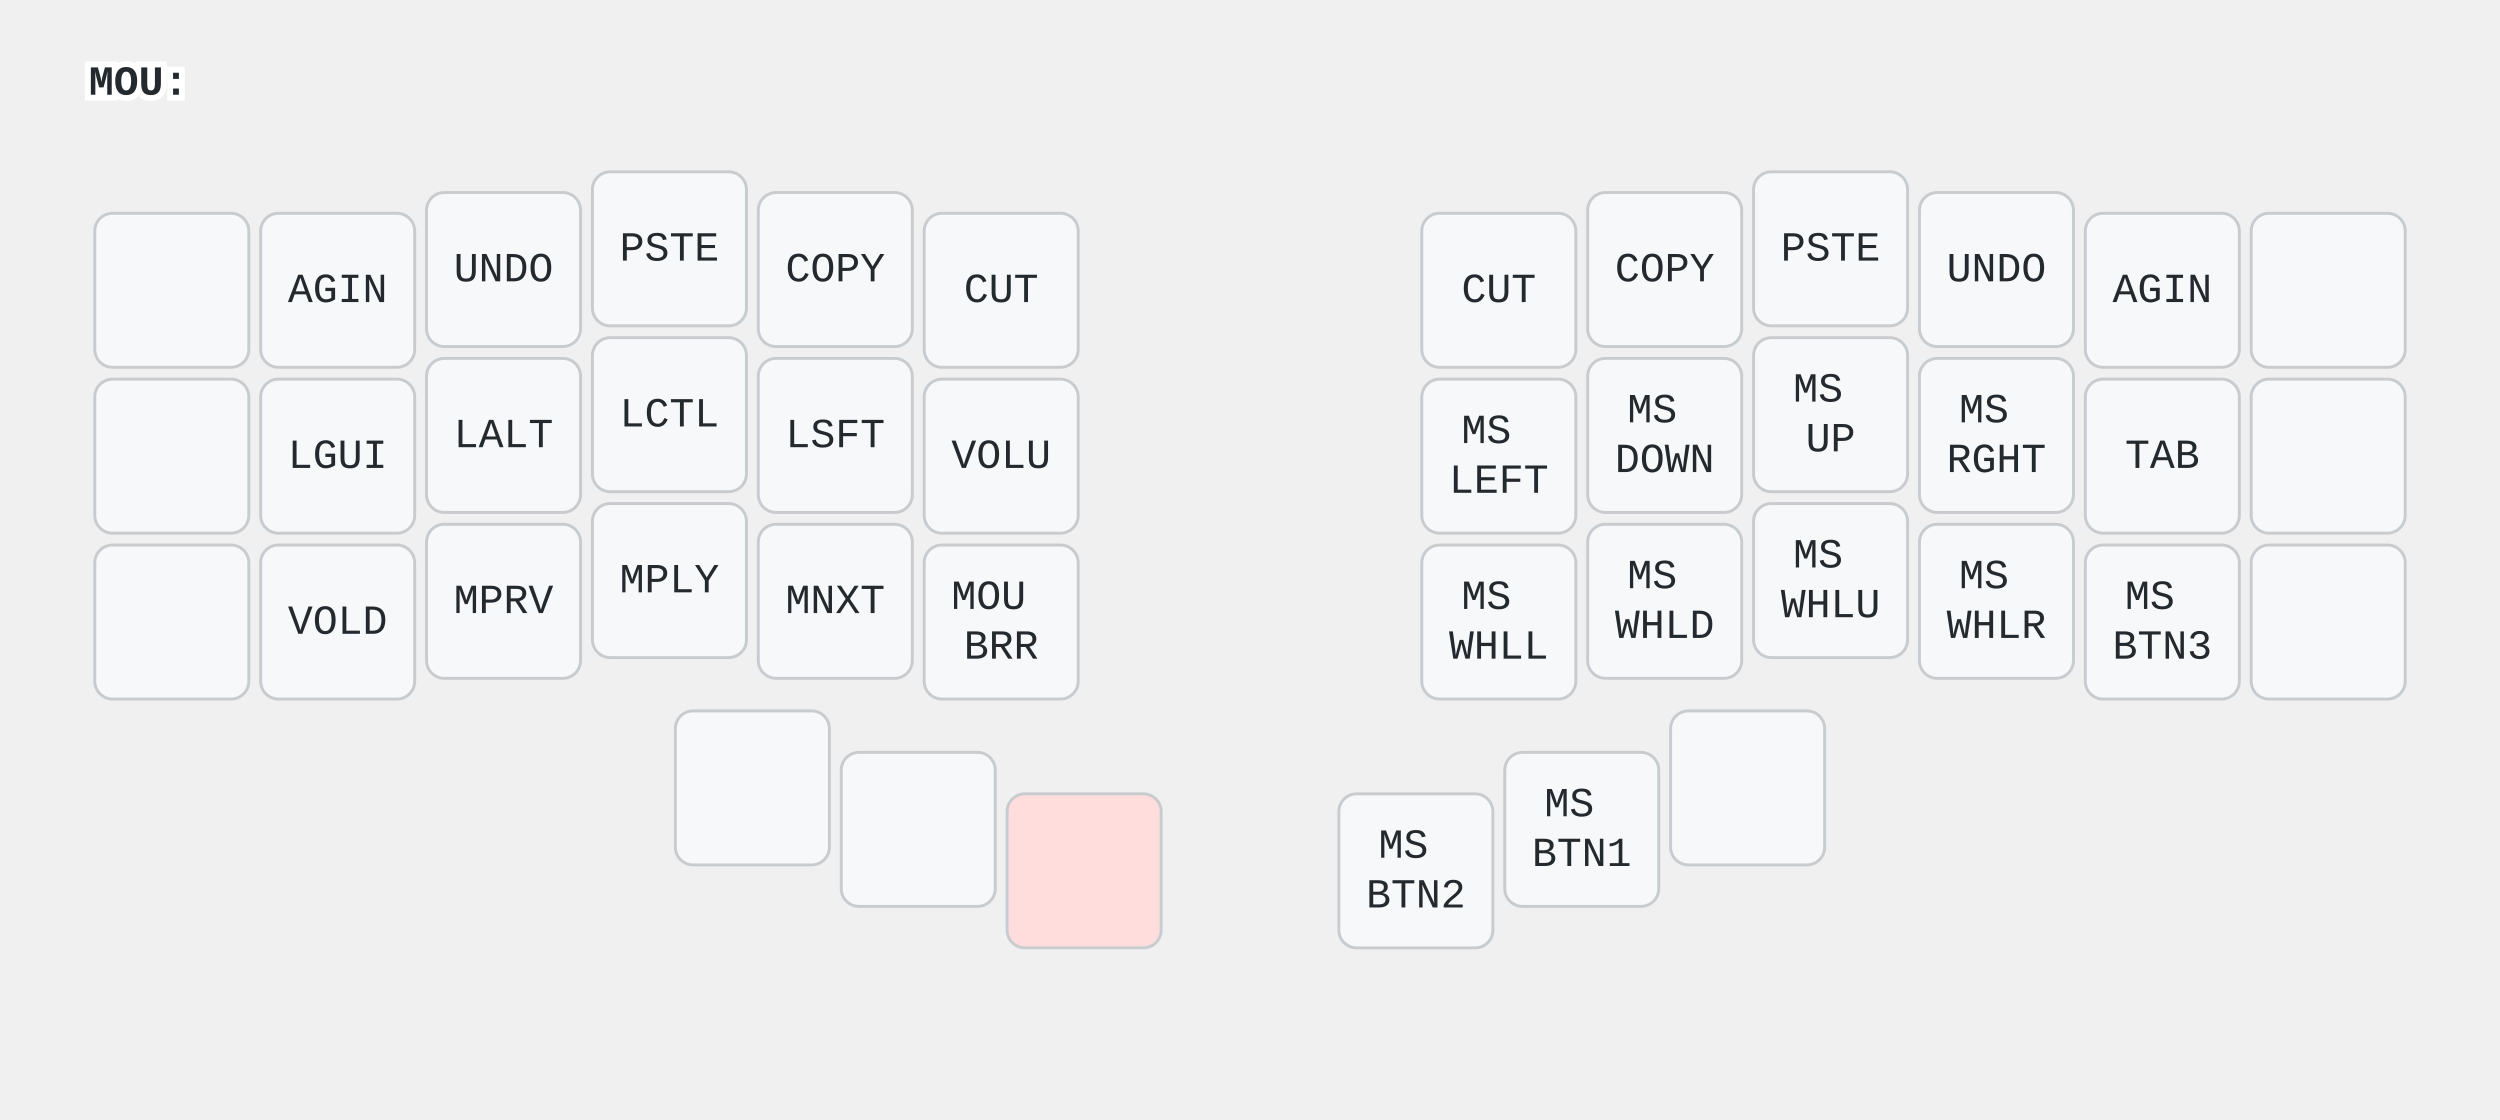
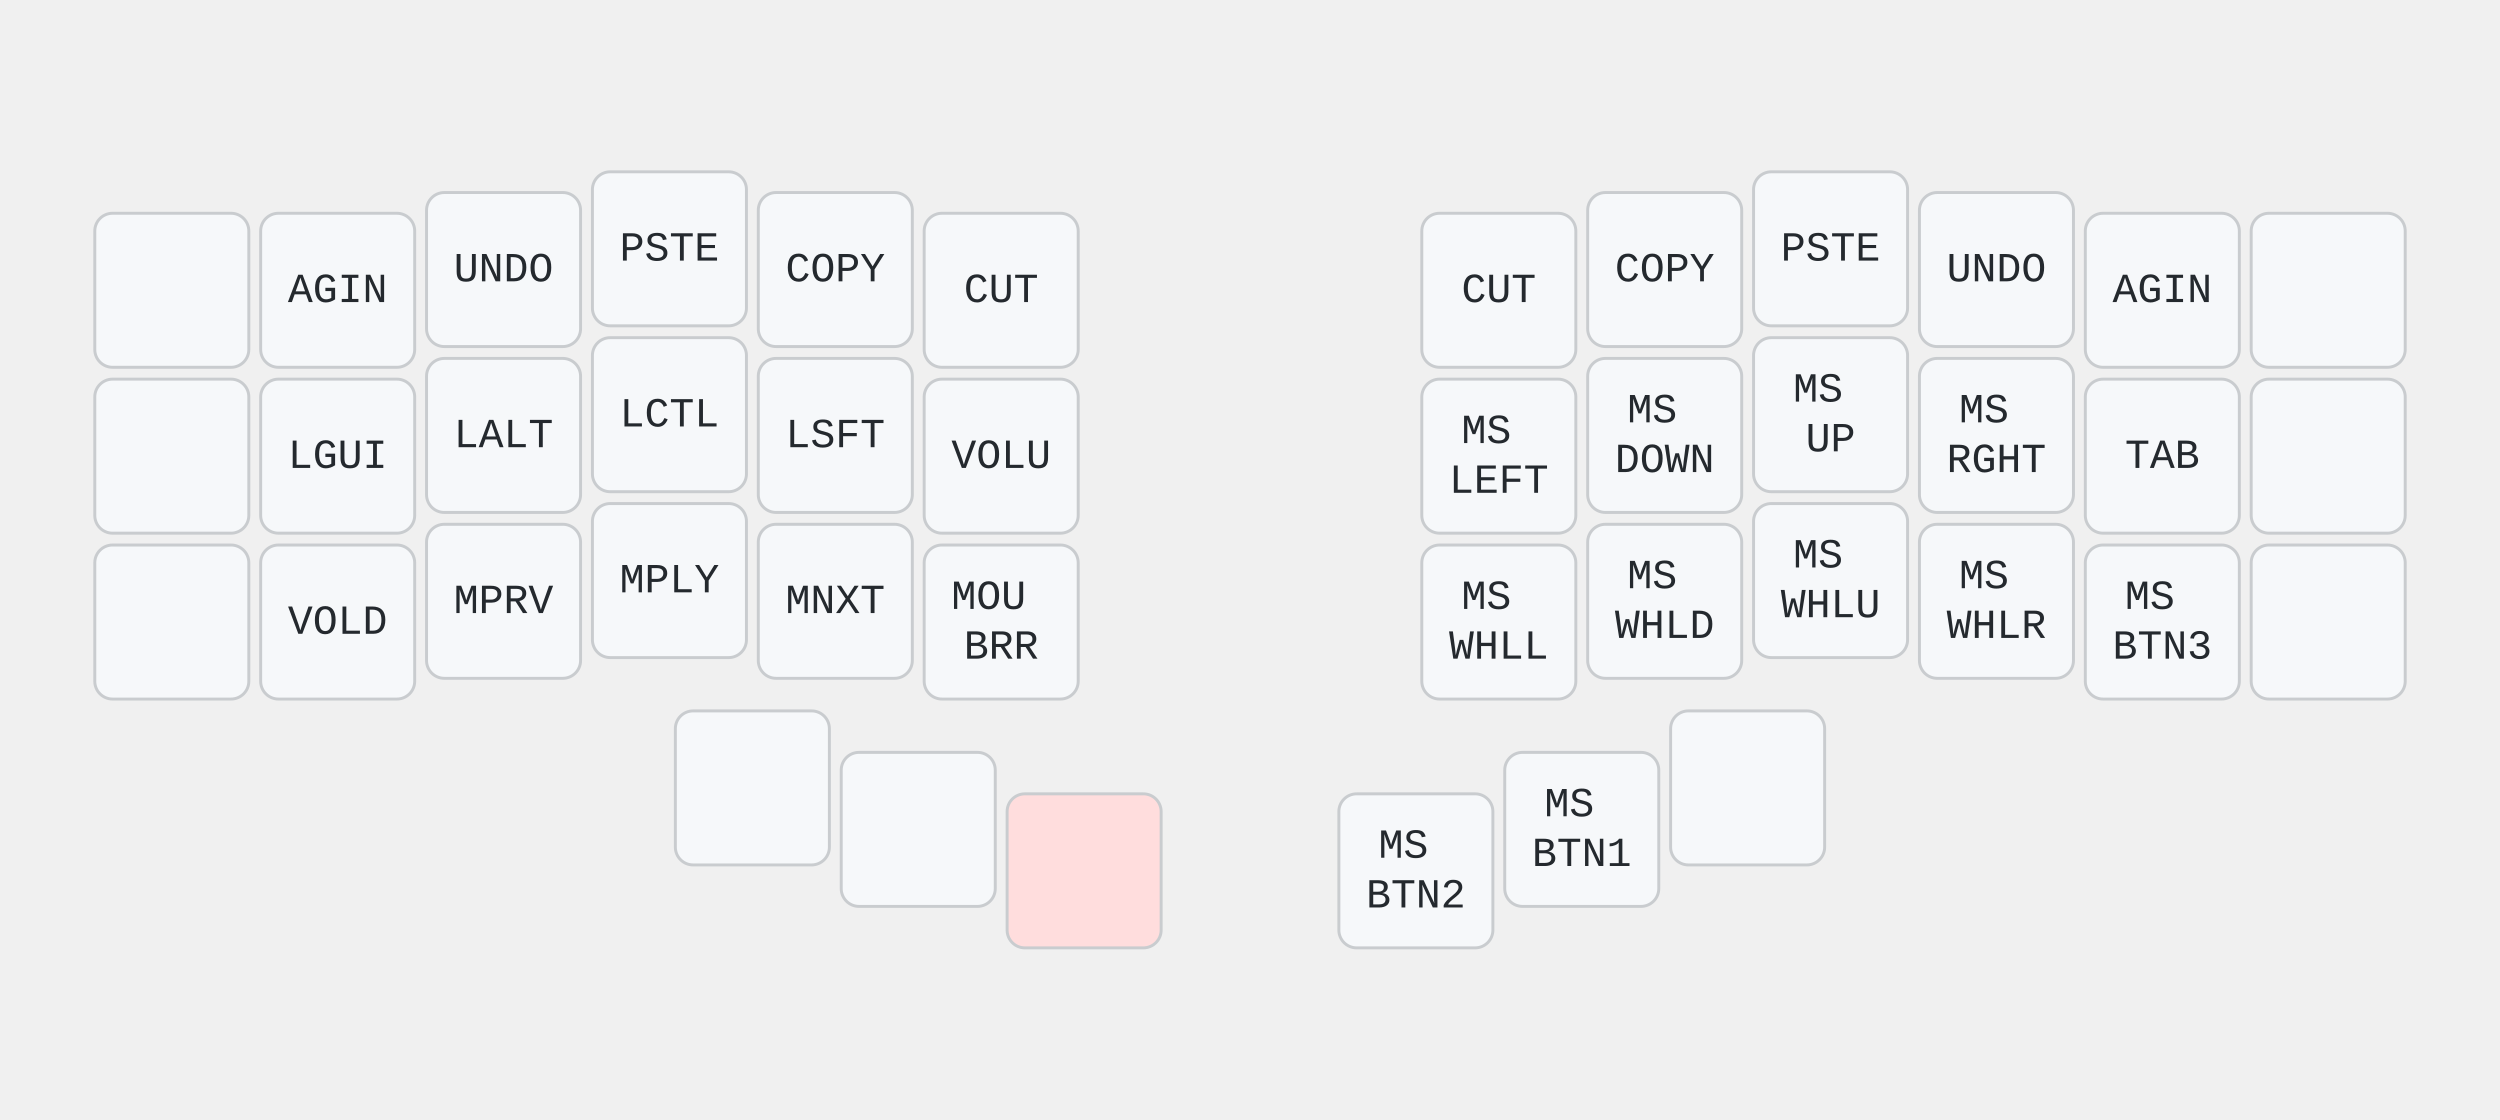
<svg xmlns="http://www.w3.org/2000/svg" width="844" height="378" viewBox="0 0 844 378" class="keymap">
  <style>/* inherit to force styles through use tags */
svg path {
    fill: inherit;
}

/* font and background color specifications */
svg.keymap {
    font-family: SFMono-Regular,Consolas,Liberation Mono,Menlo,monospace;
    font-size: 14px;
    font-kerning: normal;
    text-rendering: optimizeLegibility;
    fill: #24292e;
}

/* default key styling */
rect.key {
    fill: #f6f8fa;
}

rect.key, rect.combo {
    stroke: #c9cccf;
    stroke-width: 1;
}

/* default key side styling, only used is draw_key_sides is set */
rect.side {
    filter: brightness(90%);
}

/* color accent for combo boxes */
rect.combo, rect.combo-separate {
    fill: #cdf;
}

/* color accent for held keys */
rect.held, rect.combo.held {
    fill: #fdd;
}

/* color accent for ghost (optional) keys */
rect.ghost, rect.combo.ghost {
    stroke-dasharray: 4, 4;
    stroke-width: 2;
}

text {
    text-anchor: middle;
    dominant-baseline: middle;
}

/* styling for layer labels */
text.label {
    font-weight: bold;
    text-anchor: start;
    stroke: white;
    stroke-width: 4;
    paint-order: stroke;
}

/* styling for optional footer */
text.footer {
    text-anchor: end;
    dominant-baseline: auto;
    stroke: white;
    stroke-width: 4;
    paint-order: stroke;
}

/* styling for combo tap, and key non-tap label text */
text.combo, text.hold, text.shifted, text.left, text.right {
    font-size: 11px;
}

text.hold {
    text-anchor: middle;
    dominant-baseline: auto;
}

text.shifted {
    text-anchor: middle;
    dominant-baseline: hanging;
}

text.left {
    text-anchor: start;
}

text.right {
    text-anchor: end;
}

text.layer-activator {
    text-decoration: underline;
}

/* styling for hold/shifted label text in combo box */
text.combo.hold, text.combo.shifted, text.combo.left, text.combo.right {
    font-size: 8px;
}

/* lighter symbol for transparent keys */
text.trans {
    fill: #7b7e81;
}

/* styling for combo dendrons */
path.combo {
    stroke-width: 1;
    stroke: gray;
    fill: none;
}

/* Start Tabler Icons Cleanup */
/* cannot use height/width with glyphs */
.icon-tabler &gt; path {
    fill: inherit;
    stroke: inherit;
    stroke-width: 2;
}
/* hide tabler's default box */
.icon-tabler &gt; path[stroke="none"][fill="none"] {
    visibility: hidden;
}
/* End Tabler Icons Cleanup */
</style>
  <g transform="translate(30, 0)" class="layer-MOU">
-     <text x="0" y="28" class="label" id="MOU">MOU:</text>
    <g transform="translate(0, 56)">
      <g transform="translate(28, 42)" class="key keypos-0">
        <rect rx="6" ry="6" x="-26" y="-26" width="52" height="52" class="key" />
      </g>
      <g transform="translate(84, 42)" class="key keypos-1">
        <rect rx="6" ry="6" x="-26" y="-26" width="52" height="52" class="key" />
        <text x="0" y="0" class="key tap">AGIN</text>
      </g>
      <g transform="translate(140, 35)" class="key keypos-2">
        <rect rx="6" ry="6" x="-26" y="-26" width="52" height="52" class="key" />
        <text x="0" y="0" class="key tap">UNDO</text>
      </g>
      <g transform="translate(196, 28)" class="key keypos-3">
        <rect rx="6" ry="6" x="-26" y="-26" width="52" height="52" class="key" />
        <text x="0" y="0" class="key tap">PSTE</text>
      </g>
      <g transform="translate(252, 35)" class="key keypos-4">
        <rect rx="6" ry="6" x="-26" y="-26" width="52" height="52" class="key" />
        <text x="0" y="0" class="key tap">COPY</text>
      </g>
      <g transform="translate(308, 42)" class="key keypos-5">
        <rect rx="6" ry="6" x="-26" y="-26" width="52" height="52" class="key" />
        <text x="0" y="0" class="key tap">CUT</text>
      </g>
      <g transform="translate(476, 42)" class="key keypos-6">
        <rect rx="6" ry="6" x="-26" y="-26" width="52" height="52" class="key" />
        <text x="0" y="0" class="key tap">CUT</text>
      </g>
      <g transform="translate(532, 35)" class="key keypos-7">
        <rect rx="6" ry="6" x="-26" y="-26" width="52" height="52" class="key" />
        <text x="0" y="0" class="key tap">COPY</text>
      </g>
      <g transform="translate(588, 28)" class="key keypos-8">
        <rect rx="6" ry="6" x="-26" y="-26" width="52" height="52" class="key" />
        <text x="0" y="0" class="key tap">PSTE</text>
      </g>
      <g transform="translate(644, 35)" class="key keypos-9">
        <rect rx="6" ry="6" x="-26" y="-26" width="52" height="52" class="key" />
        <text x="0" y="0" class="key tap">UNDO</text>
      </g>
      <g transform="translate(700, 42)" class="key keypos-10">
        <rect rx="6" ry="6" x="-26" y="-26" width="52" height="52" class="key" />
        <text x="0" y="0" class="key tap">AGIN</text>
      </g>
      <g transform="translate(756, 42)" class="key keypos-11">
        <rect rx="6" ry="6" x="-26" y="-26" width="52" height="52" class="key" />
      </g>
      <g transform="translate(28, 98)" class="key keypos-12">
        <rect rx="6" ry="6" x="-26" y="-26" width="52" height="52" class="key" />
      </g>
      <g transform="translate(84, 98)" class="key keypos-13">
        <rect rx="6" ry="6" x="-26" y="-26" width="52" height="52" class="key" />
        <text x="0" y="0" class="key tap">LGUI</text>
      </g>
      <g transform="translate(140, 91)" class="key keypos-14">
        <rect rx="6" ry="6" x="-26" y="-26" width="52" height="52" class="key" />
        <text x="0" y="0" class="key tap">LALT</text>
      </g>
      <g transform="translate(196, 84)" class="key keypos-15">
        <rect rx="6" ry="6" x="-26" y="-26" width="52" height="52" class="key" />
        <text x="0" y="0" class="key tap">LCTL</text>
      </g>
      <g transform="translate(252, 91)" class="key keypos-16">
        <rect rx="6" ry="6" x="-26" y="-26" width="52" height="52" class="key" />
        <text x="0" y="0" class="key tap">LSFT</text>
      </g>
      <g transform="translate(308, 98)" class="key keypos-17">
        <rect rx="6" ry="6" x="-26" y="-26" width="52" height="52" class="key" />
        <text x="0" y="0" class="key tap">VOLU</text>
      </g>
      <g transform="translate(476, 98)" class="key keypos-18">
        <rect rx="6" ry="6" x="-26" y="-26" width="52" height="52" class="key" />
        <text x="0" y="0" class="key tap">
          <tspan x="0" dy="-0.6em">MS</tspan>
          <tspan x="0" dy="1.2em">LEFT</tspan>
        </text>
      </g>
      <g transform="translate(532, 91)" class="key keypos-19">
        <rect rx="6" ry="6" x="-26" y="-26" width="52" height="52" class="key" />
        <text x="0" y="0" class="key tap">
          <tspan x="0" dy="-0.6em">MS</tspan>
          <tspan x="0" dy="1.2em">DOWN</tspan>
        </text>
      </g>
      <g transform="translate(588, 84)" class="key keypos-20">
        <rect rx="6" ry="6" x="-26" y="-26" width="52" height="52" class="key" />
        <text x="0" y="0" class="key tap">
          <tspan x="0" dy="-0.6em">MS</tspan>
          <tspan x="0" dy="1.2em">UP</tspan>
        </text>
      </g>
      <g transform="translate(644, 91)" class="key keypos-21">
        <rect rx="6" ry="6" x="-26" y="-26" width="52" height="52" class="key" />
        <text x="0" y="0" class="key tap">
          <tspan x="0" dy="-0.6em">MS</tspan>
          <tspan x="0" dy="1.2em">RGHT</tspan>
        </text>
      </g>
      <g transform="translate(700, 98)" class="key keypos-22">
        <rect rx="6" ry="6" x="-26" y="-26" width="52" height="52" class="key" />
        <text x="0" y="0" class="key tap">TAB</text>
      </g>
      <g transform="translate(756, 98)" class="key keypos-23">
        <rect rx="6" ry="6" x="-26" y="-26" width="52" height="52" class="key" />
      </g>
      <g transform="translate(28, 154)" class="key keypos-24">
        <rect rx="6" ry="6" x="-26" y="-26" width="52" height="52" class="key" />
      </g>
      <g transform="translate(84, 154)" class="key keypos-25">
        <rect rx="6" ry="6" x="-26" y="-26" width="52" height="52" class="key" />
        <text x="0" y="0" class="key tap">VOLD</text>
      </g>
      <g transform="translate(140, 147)" class="key keypos-26">
        <rect rx="6" ry="6" x="-26" y="-26" width="52" height="52" class="key" />
        <text x="0" y="0" class="key tap">MPRV</text>
      </g>
      <g transform="translate(196, 140)" class="key keypos-27">
        <rect rx="6" ry="6" x="-26" y="-26" width="52" height="52" class="key" />
        <text x="0" y="0" class="key tap">MPLY</text>
      </g>
      <g transform="translate(252, 147)" class="key keypos-28">
        <rect rx="6" ry="6" x="-26" y="-26" width="52" height="52" class="key" />
        <text x="0" y="0" class="key tap">MNXT</text>
      </g>
      <g transform="translate(308, 154)" class="key keypos-29">
        <rect rx="6" ry="6" x="-26" y="-26" width="52" height="52" class="key" />
        <text x="0" y="0" class="key tap">
          <tspan x="0" dy="-0.6em">MOU</tspan>
          <tspan x="0" dy="1.2em">BRR</tspan>
        </text>
      </g>
      <g transform="translate(476, 154)" class="key keypos-30">
        <rect rx="6" ry="6" x="-26" y="-26" width="52" height="52" class="key" />
        <text x="0" y="0" class="key tap">
          <tspan x="0" dy="-0.6em">MS</tspan>
          <tspan x="0" dy="1.2em">WHLL</tspan>
        </text>
      </g>
      <g transform="translate(532, 147)" class="key keypos-31">
        <rect rx="6" ry="6" x="-26" y="-26" width="52" height="52" class="key" />
        <text x="0" y="0" class="key tap">
          <tspan x="0" dy="-0.6em">MS</tspan>
          <tspan x="0" dy="1.2em">WHLD</tspan>
        </text>
      </g>
      <g transform="translate(588, 140)" class="key keypos-32">
        <rect rx="6" ry="6" x="-26" y="-26" width="52" height="52" class="key" />
        <text x="0" y="0" class="key tap">
          <tspan x="0" dy="-0.6em">MS</tspan>
          <tspan x="0" dy="1.2em">WHLU</tspan>
        </text>
      </g>
      <g transform="translate(644, 147)" class="key keypos-33">
        <rect rx="6" ry="6" x="-26" y="-26" width="52" height="52" class="key" />
        <text x="0" y="0" class="key tap">
          <tspan x="0" dy="-0.6em">MS</tspan>
          <tspan x="0" dy="1.2em">WHLR</tspan>
        </text>
      </g>
      <g transform="translate(700, 154)" class="key keypos-34">
        <rect rx="6" ry="6" x="-26" y="-26" width="52" height="52" class="key" />
        <text x="0" y="0" class="key tap">
          <tspan x="0" dy="-0.6em">MS</tspan>
          <tspan x="0" dy="1.2em">BTN3</tspan>
        </text>
      </g>
      <g transform="translate(756, 154)" class="key keypos-35">
        <rect rx="6" ry="6" x="-26" y="-26" width="52" height="52" class="key" />
      </g>
      <g transform="translate(224, 210)" class="key keypos-36">
        <rect rx="6" ry="6" x="-26" y="-26" width="52" height="52" class="key" />
      </g>
      <g transform="translate(280, 224)" class="key keypos-37">
        <rect rx="6" ry="6" x="-26" y="-26" width="52" height="52" class="key" />
      </g>
      <g transform="translate(336, 238)" class="key held keypos-38">
        <rect rx="6" ry="6" x="-26" y="-26" width="52" height="52" class="key held" />
      </g>
      <g transform="translate(448, 238)" class="key keypos-39">
        <rect rx="6" ry="6" x="-26" y="-26" width="52" height="52" class="key" />
        <text x="0" y="0" class="key tap">
          <tspan x="0" dy="-0.6em">MS</tspan>
          <tspan x="0" dy="1.2em">BTN2</tspan>
        </text>
      </g>
      <g transform="translate(504, 224)" class="key keypos-40">
        <rect rx="6" ry="6" x="-26" y="-26" width="52" height="52" class="key" />
        <text x="0" y="0" class="key tap">
          <tspan x="0" dy="-0.6em">MS</tspan>
          <tspan x="0" dy="1.2em">BTN1</tspan>
        </text>
      </g>
      <g transform="translate(560, 210)" class="key keypos-41">
        <rect rx="6" ry="6" x="-26" y="-26" width="52" height="52" class="key" />
      </g>
    </g>
  </g>
</svg>
